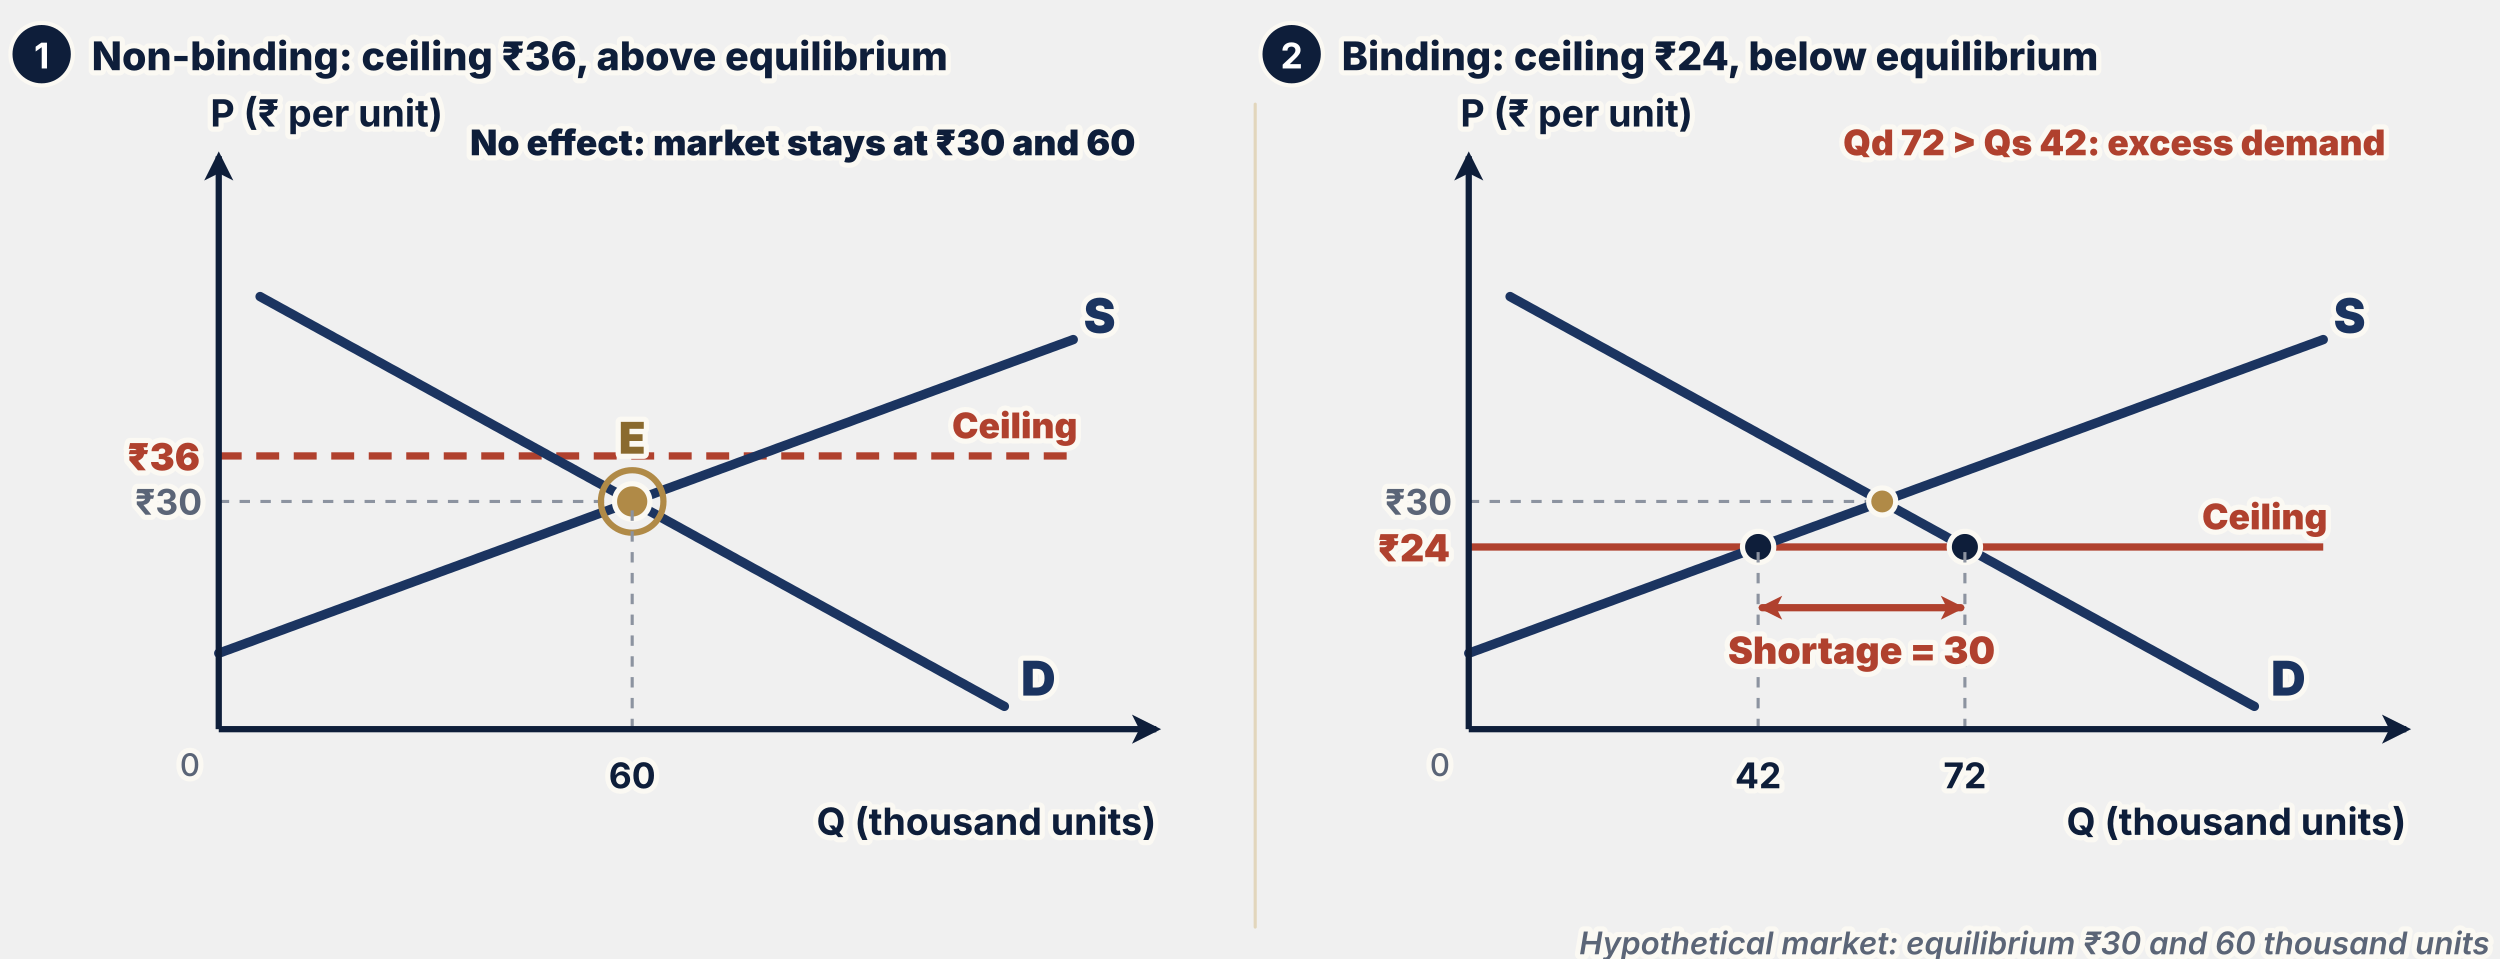
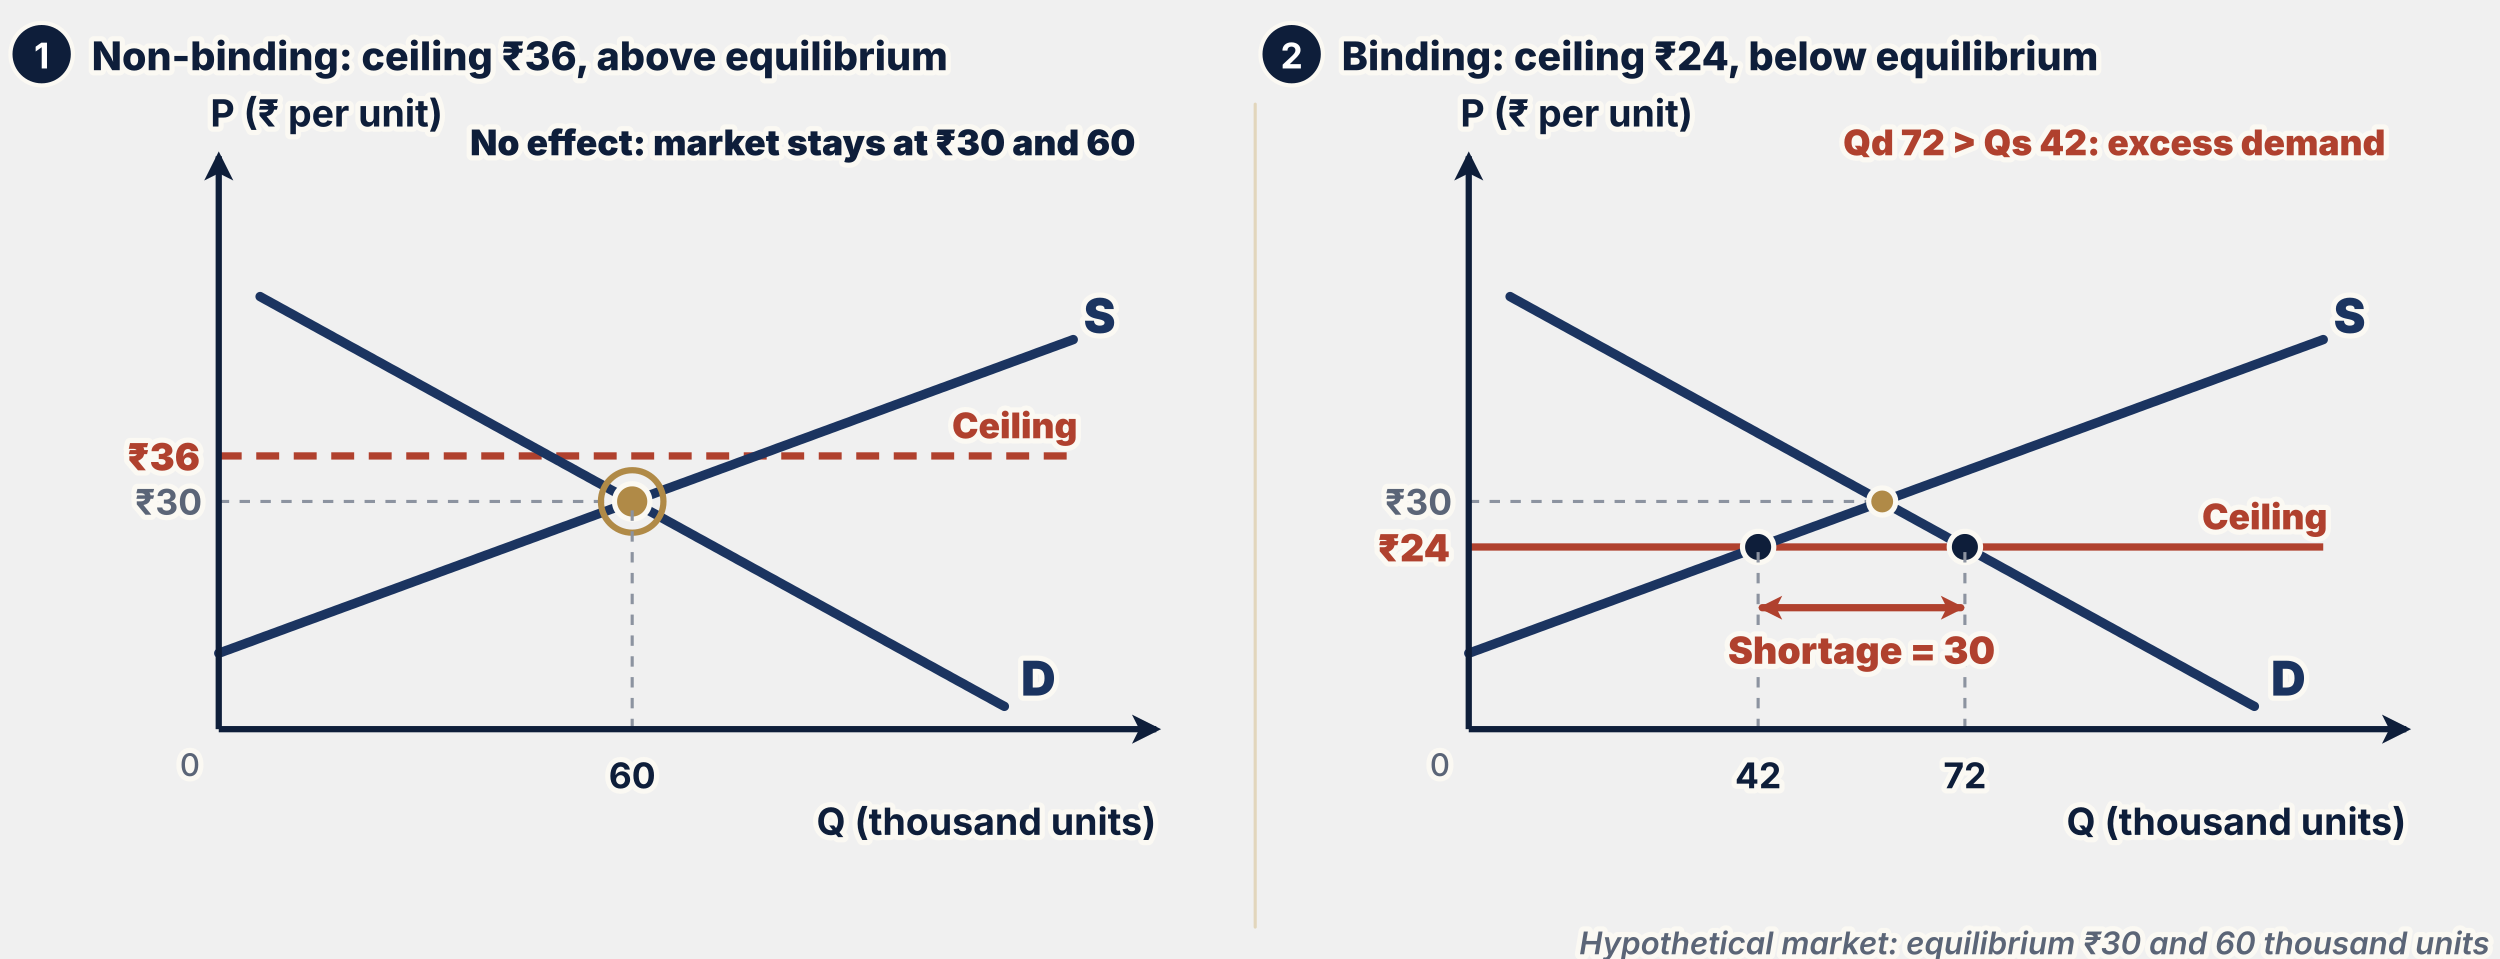
<svg xmlns="http://www.w3.org/2000/svg" width="2400" height="920" viewBox="0 0 2400 920">
  <defs>
    <marker id="ah0E1E3A28" viewBox="0 0 12 12" refX="10" refY="6" markerWidth="28" markerHeight="28" markerUnits="userSpaceOnUse" orient="auto-start-reverse">
      <path d="M0,0 L12,6 L0,12 L3,6 z" fill="#0E1E3A" />
    </marker>
    <marker id="ahB0412E23" viewBox="0 0 12 12" refX="10" refY="6" markerWidth="23" markerHeight="23" markerUnits="userSpaceOnUse" orient="auto-start-reverse">
      <path d="M0,0 L12,6 L0,12 L3,6 z" fill="#B0412E" />
    </marker>
  </defs>
  <circle cx="40.0" cy="52.0" r="30" fill="#0E1E3A" stroke="#FBF9F3" stroke-width="4" opacity="1" />
  <text x="40.0" y="53.0" font-family="Inter, 'DejaVu Sans', Arial, sans-serif" font-size="34" fill="#FFFFFF" text-anchor="middle" font-weight="750" dominant-baseline="middle">1</text>
  <text x="88.0" y="53.0" font-family="Inter, 'DejaVu Sans', Arial, sans-serif" font-size="38" fill="#0E1E3A" text-anchor="start" font-weight="800" dominant-baseline="middle" paint-order="stroke" stroke="#FBF9F3" stroke-width="10" stroke-linejoin="round">Non-binding: ceiling ₹36, above equilibrium</text>
  <line x1="210.0" y1="437.7" x2="1030.3" y2="437.7" stroke="#B0412E" stroke-width="7" stroke-linecap="butt" stroke-dasharray="22 14" opacity="1" />
  <text x="1034.3" y="407.7" font-family="Inter, 'DejaVu Sans', Arial, sans-serif" font-size="34" fill="#B0412E" text-anchor="end" font-weight="850" dominant-baseline="middle" paint-order="stroke" stroke="#FBF9F3" stroke-width="10" stroke-linejoin="round">Ceiling</text>
  <text x="192.0" y="437.7" font-family="Inter, 'DejaVu Sans', Arial, sans-serif" font-size="36" fill="#B0412E" text-anchor="end" font-weight="850" dominant-baseline="middle" paint-order="stroke" stroke="#FBF9F3" stroke-width="10" stroke-linejoin="round">₹36</text>
  <line x1="210.0" y1="481.4" x2="606.9" y2="481.4" stroke="#8C93A0" stroke-width="3" stroke-linecap="butt" stroke-dasharray="10 10" opacity="1" />
  <text x="194.0" y="481.4" font-family="Inter, 'DejaVu Sans', Arial, sans-serif" font-size="34" fill="#5B6577" text-anchor="end" font-weight="700" dominant-baseline="middle" paint-order="stroke" stroke="#FBF9F3" stroke-width="10" stroke-linejoin="round">₹30</text>
  <path d="M249.7,284.7 L252.7,286.4 L255.6,288.0 L258.6,289.6 L261.6,291.3 L264.6,292.9 L267.6,294.6 L270.5,296.2 L273.5,297.8 L276.5,299.5 L279.5,301.1 L282.4,302.7 L285.4,304.4 L288.4,306.0 L291.4,307.7 L294.3,309.3 L297.3,310.9 L300.3,312.6 L303.3,314.2 L306.3,315.9 L309.2,317.5 L312.2,319.1 L315.2,320.8 L318.2,322.4 L321.1,324.1 L324.1,325.7 L327.1,327.3 L330.1,329.0 L333.0,330.6 L336.0,332.3 L339.0,333.9 L342.0,335.5 L345.0,337.2 L347.9,338.8 L350.9,340.4 L353.9,342.1 L356.9,343.7 L359.8,345.4 L362.8,347.0 L365.8,348.6 L368.8,350.3 L371.7,351.9 L374.7,353.6 L377.7,355.2 L380.7,356.8 L383.7,358.5 L386.6,360.1 L389.6,361.8 L392.6,363.4 L395.6,365.0 L398.5,366.7 L401.5,368.3 L404.5,370.0 L407.5,371.6 L410.4,373.2 L413.4,374.9 L416.4,376.5 L419.4,378.2 L422.4,379.8 L425.3,381.4 L428.3,383.1 L431.3,384.7 L434.3,386.4 L437.2,388.0 L440.2,389.6 L443.2,391.3 L446.2,392.9 L449.1,394.5 L452.1,396.2 L455.1,397.8 L458.1,399.5 L461.1,401.1 L464.0,402.7 L467.0,404.4 L470.0,406.0 L473.0,407.7 L475.9,409.3 L478.9,410.9 L481.9,412.6 L484.9,414.2 L487.8,415.9 L490.8,417.5 L493.8,419.1 L496.8,420.8 L499.8,422.4 L502.7,424.1 L505.7,425.7 L508.7,427.3 L511.7,429.0 L514.6,430.6 L517.6,432.2 L520.6,433.9 L523.6,435.5 L526.5,437.2 L529.5,438.8 L532.5,440.4 L535.5,442.1 L538.5,443.7 L541.4,445.4 L544.4,447.0 L547.4,448.6 L550.4,450.3 L553.3,451.9 L556.3,453.6 L559.3,455.2 L562.3,456.8 L565.2,458.5 L568.2,460.1 L571.2,461.8 L574.2,463.4 L577.2,465.0 L580.1,466.7 L583.1,468.3 L586.1,470.0 L589.1,471.6 L592.0,473.2 L595.0,474.9 L598.0,476.5 L601.0,478.1 L603.9,479.8 L606.9,481.4 L609.9,483.1 L612.9,484.7 L615.9,486.3 L618.8,488.0 L621.8,489.6 L624.8,491.3 L627.8,492.9 L630.7,494.5 L633.7,496.2 L636.7,497.8 L639.7,499.5 L642.6,501.1 L645.6,502.7 L648.6,504.4 L651.6,506.0 L654.6,507.7 L657.5,509.3 L660.5,510.9 L663.5,512.6 L666.5,514.2 L669.4,515.9 L672.4,517.5 L675.4,519.1 L678.4,520.8 L681.3,522.4 L684.3,524.0 L687.3,525.7 L690.3,527.3 L693.3,529.0 L696.2,530.6 L699.2,532.2 L702.2,533.9 L705.2,535.5 L708.1,537.2 L711.1,538.8 L714.1,540.4 L717.1,542.1 L720.0,543.7 L723.0,545.4 L726.0,547.0 L729.0,548.6 L732.0,550.3 L734.9,551.9 L737.9,553.6 L740.9,555.2 L743.9,556.8 L746.8,558.5 L749.8,560.1 L752.8,561.8 L755.8,563.4 L758.7,565.0 L761.7,566.7 L764.7,568.3 L767.7,570.0 L770.7,571.6 L773.6,573.2 L776.6,574.9 L779.6,576.5 L782.6,578.1 L785.5,579.8 L788.5,581.4 L791.5,583.1 L794.5,584.7 L797.4,586.3 L800.4,588.0 L803.4,589.6 L806.4,591.3 L809.4,592.9 L812.3,594.5 L815.3,596.2 L818.3,597.8 L821.3,599.5 L824.2,601.1 L827.2,602.7 L830.2,604.4 L833.2,606.0 L836.1,607.7 L839.1,609.3 L842.1,610.9 L845.1,612.6 L848.1,614.2 L851.0,615.9 L854.0,617.5 L857.0,619.1 L860.0,620.8 L862.9,622.4 L865.9,624.0 L868.9,625.7 L871.9,627.3 L874.8,629.0 L877.8,630.6 L880.8,632.2 L883.8,633.9 L886.8,635.5 L889.7,637.2 L892.7,638.8 L895.7,640.4 L898.7,642.1 L901.6,643.7 L904.6,645.4 L907.6,647.0 L910.6,648.6 L913.5,650.3 L916.5,651.9 L919.5,653.6 L922.5,655.2 L925.5,656.8 L928.4,658.5 L931.4,660.1 L934.4,661.8 L937.4,663.4 L940.3,665.0 L943.3,666.7 L946.3,668.3 L949.3,669.9 L952.2,671.6 L955.2,673.2 L958.2,674.9 L961.2,676.5 L964.2,678.1" stroke="#1B3460" stroke-width="9" fill="none" stroke-linecap="round" stroke-linejoin="round" opacity="1" />
  <path d="M210.0,627.1 L213.4,625.9 L216.8,624.6 L220.3,623.4 L223.7,622.1 L227.1,620.9 L230.5,619.6 L233.9,618.4 L237.3,617.1 L240.8,615.9 L244.2,614.6 L247.6,613.3 L251.0,612.1 L254.4,610.8 L257.9,609.6 L261.3,608.3 L264.7,607.1 L268.1,605.8 L271.5,604.6 L274.9,603.3 L278.4,602.0 L281.8,600.8 L285.2,599.5 L288.6,598.3 L292.0,597.0 L295.4,595.8 L298.9,594.5 L302.3,593.3 L305.7,592.0 L309.1,590.8 L312.5,589.5 L316.0,588.2 L319.4,587.0 L322.8,585.7 L326.2,584.5 L329.6,583.2 L333.0,582.0 L336.5,580.7 L339.9,579.5 L343.3,578.2 L346.7,577.0 L350.1,575.7 L353.6,574.4 L357.0,573.2 L360.4,571.9 L363.8,570.7 L367.2,569.4 L370.6,568.2 L374.1,566.9 L377.5,565.7 L380.9,564.4 L384.3,563.2 L387.7,561.9 L391.2,560.6 L394.6,559.4 L398.0,558.1 L401.4,556.9 L404.8,555.6 L408.2,554.4 L411.7,553.1 L415.1,551.9 L418.5,550.6 L421.9,549.3 L425.3,548.1 L428.7,546.8 L432.2,545.6 L435.6,544.3 L439.0,543.1 L442.4,541.8 L445.8,540.6 L449.3,539.3 L452.7,538.1 L456.1,536.8 L459.5,535.5 L462.9,534.3 L466.3,533.0 L469.8,531.8 L473.2,530.5 L476.6,529.3 L480.0,528.0 L483.4,526.8 L486.9,525.5 L490.3,524.3 L493.7,523.0 L497.1,521.7 L500.5,520.5 L503.9,519.2 L507.4,518.0 L510.8,516.7 L514.2,515.5 L517.6,514.2 L521.0,513.0 L524.5,511.7 L527.9,510.4 L531.3,509.2 L534.7,507.9 L538.1,506.7 L541.5,505.4 L545.0,504.2 L548.4,502.9 L551.8,501.7 L555.2,500.4 L558.6,499.2 L562.0,497.9 L565.5,496.6 L568.9,495.4 L572.3,494.1 L575.7,492.9 L579.1,491.6 L582.6,490.4 L586.0,489.1 L589.4,487.9 L592.8,486.6 L596.2,485.4 L599.6,484.1 L603.1,482.8 L606.5,481.6 L609.9,480.3 L613.3,479.1 L616.7,477.8 L620.2,476.6 L623.6,475.3 L627.0,474.1 L630.4,472.8 L633.8,471.6 L637.2,470.3 L640.7,469.0 L644.1,467.8 L647.5,466.5 L650.9,465.3 L654.3,464.0 L657.8,462.8 L661.2,461.5 L664.6,460.3 L668.0,459.0 L671.4,457.8 L674.8,456.5 L678.3,455.2 L681.7,454.0 L685.1,452.7 L688.5,451.5 L691.9,450.2 L695.3,449.0 L698.8,447.7 L702.2,446.5 L705.6,445.2 L709.0,443.9 L712.4,442.7 L715.9,441.4 L719.3,440.2 L722.7,438.9 L726.1,437.7 L729.5,436.4 L732.9,435.2 L736.4,433.9 L739.8,432.7 L743.2,431.4 L746.6,430.1 L750.0,428.9 L753.5,427.6 L756.9,426.4 L760.3,425.1 L763.7,423.9 L767.1,422.6 L770.5,421.4 L774.0,420.1 L777.4,418.9 L780.8,417.6 L784.2,416.3 L787.6,415.1 L791.1,413.8 L794.5,412.6 L797.9,411.3 L801.3,410.1 L804.7,408.8 L808.1,407.6 L811.6,406.3 L815.0,405.1 L818.4,403.8 L821.8,402.5 L825.2,401.3 L828.6,400.0 L832.1,398.8 L835.5,397.5 L838.9,396.3 L842.3,395.0 L845.7,393.8 L849.2,392.5 L852.6,391.2 L856.0,390.0 L859.4,388.7 L862.8,387.5 L866.2,386.2 L869.7,385.0 L873.1,383.7 L876.5,382.5 L879.9,381.2 L883.3,380.0 L886.8,378.7 L890.2,377.4 L893.6,376.2 L897.0,374.9 L900.4,373.7 L903.8,372.4 L907.3,371.2 L910.7,369.9 L914.1,368.7 L917.5,367.4 L920.9,366.2 L924.4,364.9 L927.8,363.6 L931.2,362.4 L934.6,361.1 L938.0,359.9 L941.4,358.6 L944.9,357.4 L948.3,356.1 L951.7,354.9 L955.1,353.6 L958.5,352.4 L961.9,351.1 L965.4,349.8 L968.8,348.6 L972.2,347.3 L975.6,346.1 L979.0,344.8 L982.5,343.6 L985.9,342.3 L989.3,341.1 L992.7,339.8 L996.1,338.5 L999.5,337.3 L1003.0,336.0 L1006.4,334.8 L1009.8,333.5 L1013.2,332.3 L1016.6,331.0 L1020.1,329.8 L1023.5,328.5 L1026.9,327.3 L1030.3,326.0" stroke="#1B3460" stroke-width="9" fill="none" stroke-linecap="round" stroke-linejoin="round" opacity="1" />
  <text x="980.2" y="650.1" font-family="Inter, 'DejaVu Sans', Arial, sans-serif" font-size="46" fill="#1B3460" text-anchor="start" font-weight="850" dominant-baseline="middle" paint-order="stroke" stroke="#FBF9F3" stroke-width="10" stroke-linejoin="round">D</text>
  <text x="1040.3" y="302.0" font-family="Inter, 'DejaVu Sans', Arial, sans-serif" font-size="46" fill="#1B3460" text-anchor="start" font-weight="850" dominant-baseline="middle" paint-order="stroke" stroke="#FBF9F3" stroke-width="10" stroke-linejoin="round">S</text>
  <circle cx="606.9" cy="481.4" r="30" fill="none" stroke="#B08A47" stroke-width="6" />
  <circle cx="606.9" cy="481.4" r="17" fill="#B08A47" stroke="#FBF9F3" stroke-width="5" opacity="1" />
  <line x1="606.9" y1="700.0" x2="606.9" y2="481.4" stroke="#8C93A0" stroke-width="3" stroke-linecap="butt" stroke-dasharray="10 10" opacity="1" />
  <text x="606.9" y="744.0" font-family="Inter, 'DejaVu Sans', Arial, sans-serif" font-size="34" fill="#0E1E3A" text-anchor="middle" font-weight="700" dominant-baseline="middle" paint-order="stroke" stroke="#FBF9F3" stroke-width="10" stroke-linejoin="round">60</text>
-   <text x="606.9" y="419.4" font-family="Inter, 'DejaVu Sans', Arial, sans-serif" font-size="42" fill="#8A6A2E" text-anchor="middle" font-weight="850" dominant-baseline="middle" paint-order="stroke" stroke="#FBF9F3" stroke-width="10" stroke-linejoin="round">E</text>
  <text x="1090.0" y="136.0" font-family="Inter, 'DejaVu Sans', Arial, sans-serif" font-size="34" fill="#0E1E3A" text-anchor="end" font-weight="850" dominant-baseline="middle" paint-order="stroke" stroke="#FBF9F3" stroke-width="10" stroke-linejoin="round">No effect: market stays at ₹30 and 60</text>
  <line x1="210.0" y1="700.0" x2="210.0" y2="150.0" stroke="#0E1E3A" stroke-width="6" stroke-linecap="butt" marker-end="url(#ah0E1E3A28)" opacity="1" />
  <line x1="210.0" y1="700.0" x2="1110.0" y2="700.0" stroke="#0E1E3A" stroke-width="6" stroke-linecap="butt" marker-end="url(#ah0E1E3A28)" opacity="1" />
  <text x="192.0" y="734.0" font-family="Inter, 'DejaVu Sans', Arial, sans-serif" font-size="30" fill="#5B6577" text-anchor="end" font-weight="500" dominant-baseline="middle" paint-order="stroke" stroke="#FBF9F3" stroke-width="10" stroke-linejoin="round">0</text>
  <text x="202.0" y="108.0" font-family="Inter, 'DejaVu Sans', Arial, sans-serif" font-size="36" fill="#0E1E3A" text-anchor="start" font-weight="750" dominant-baseline="middle" paint-order="stroke" stroke="#FBF9F3" stroke-width="10" stroke-linejoin="round">P (₹ per unit)</text>
  <text x="1110.0" y="788.0" font-family="Inter, 'DejaVu Sans', Arial, sans-serif" font-size="36" fill="#0E1E3A" text-anchor="end" font-weight="750" dominant-baseline="middle" paint-order="stroke" stroke="#FBF9F3" stroke-width="10" stroke-linejoin="round">Q (thousand units)</text>
  <circle cx="1240.0" cy="52.0" r="30" fill="#0E1E3A" stroke="#FBF9F3" stroke-width="4" opacity="1" />
  <text x="1240.0" y="53.0" font-family="Inter, 'DejaVu Sans', Arial, sans-serif" font-size="34" fill="#FFFFFF" text-anchor="middle" font-weight="750" dominant-baseline="middle">2</text>
  <text x="1288.0" y="53.0" font-family="Inter, 'DejaVu Sans', Arial, sans-serif" font-size="38" fill="#0E1E3A" text-anchor="start" font-weight="800" dominant-baseline="middle" paint-order="stroke" stroke="#FBF9F3" stroke-width="10" stroke-linejoin="round">Binding: ceiling ₹24, below equilibrium</text>
  <line x1="1410.0" y1="525.1" x2="2230.3" y2="525.1" stroke="#B0412E" stroke-width="7" stroke-linecap="butt" opacity="1" />
  <text x="2234.3" y="495.1" font-family="Inter, 'DejaVu Sans', Arial, sans-serif" font-size="34" fill="#B0412E" text-anchor="end" font-weight="850" dominant-baseline="middle" paint-order="stroke" stroke="#FBF9F3" stroke-width="10" stroke-linejoin="round">Ceiling</text>
  <text x="1392.0" y="525.1" font-family="Inter, 'DejaVu Sans', Arial, sans-serif" font-size="36" fill="#B0412E" text-anchor="end" font-weight="850" dominant-baseline="middle" paint-order="stroke" stroke="#FBF9F3" stroke-width="10" stroke-linejoin="round">₹24</text>
  <line x1="1410.0" y1="481.4" x2="1806.9" y2="481.4" stroke="#8C93A0" stroke-width="3" stroke-linecap="butt" stroke-dasharray="10 10" opacity="1" />
  <text x="1394.0" y="481.4" font-family="Inter, 'DejaVu Sans', Arial, sans-serif" font-size="34" fill="#5B6577" text-anchor="end" font-weight="700" dominant-baseline="middle" paint-order="stroke" stroke="#FBF9F3" stroke-width="10" stroke-linejoin="round">₹30</text>
  <path d="M1449.7,284.7 L1452.7,286.4 L1455.6,288.0 L1458.6,289.6 L1461.6,291.3 L1464.6,292.9 L1467.6,294.6 L1470.5,296.2 L1473.5,297.8 L1476.5,299.5 L1479.5,301.1 L1482.4,302.7 L1485.4,304.4 L1488.4,306.0 L1491.4,307.7 L1494.3,309.3 L1497.3,310.9 L1500.3,312.6 L1503.3,314.2 L1506.3,315.9 L1509.2,317.5 L1512.2,319.1 L1515.2,320.8 L1518.2,322.4 L1521.1,324.1 L1524.1,325.7 L1527.1,327.3 L1530.1,329.0 L1533.0,330.6 L1536.0,332.3 L1539.0,333.9 L1542.0,335.5 L1545.0,337.2 L1547.9,338.8 L1550.9,340.4 L1553.9,342.1 L1556.9,343.7 L1559.8,345.4 L1562.8,347.0 L1565.8,348.6 L1568.8,350.3 L1571.7,351.9 L1574.7,353.6 L1577.7,355.2 L1580.7,356.8 L1583.7,358.5 L1586.6,360.1 L1589.6,361.8 L1592.6,363.4 L1595.6,365.0 L1598.5,366.7 L1601.5,368.3 L1604.5,370.0 L1607.5,371.6 L1610.4,373.2 L1613.4,374.9 L1616.4,376.5 L1619.4,378.2 L1622.4,379.8 L1625.3,381.4 L1628.3,383.1 L1631.3,384.7 L1634.3,386.4 L1637.2,388.0 L1640.2,389.6 L1643.2,391.3 L1646.2,392.9 L1649.1,394.5 L1652.1,396.2 L1655.1,397.8 L1658.1,399.5 L1661.1,401.1 L1664.0,402.7 L1667.0,404.4 L1670.0,406.0 L1673.0,407.7 L1675.9,409.3 L1678.9,410.9 L1681.9,412.6 L1684.9,414.2 L1687.8,415.9 L1690.8,417.5 L1693.8,419.1 L1696.8,420.8 L1699.8,422.4 L1702.7,424.1 L1705.7,425.7 L1708.7,427.3 L1711.7,429.0 L1714.6,430.6 L1717.6,432.2 L1720.6,433.9 L1723.6,435.5 L1726.5,437.2 L1729.5,438.8 L1732.5,440.4 L1735.5,442.1 L1738.5,443.7 L1741.4,445.4 L1744.4,447.0 L1747.4,448.6 L1750.4,450.3 L1753.3,451.9 L1756.3,453.6 L1759.3,455.2 L1762.3,456.8 L1765.2,458.5 L1768.2,460.1 L1771.2,461.8 L1774.2,463.4 L1777.2,465.0 L1780.1,466.7 L1783.1,468.3 L1786.1,470.0 L1789.1,471.6 L1792.0,473.2 L1795.0,474.9 L1798.0,476.5 L1801.0,478.1 L1803.9,479.8 L1806.9,481.4 L1809.9,483.1 L1812.9,484.7 L1815.9,486.3 L1818.8,488.0 L1821.8,489.6 L1824.8,491.3 L1827.8,492.9 L1830.7,494.5 L1833.7,496.2 L1836.7,497.8 L1839.7,499.5 L1842.6,501.1 L1845.6,502.7 L1848.6,504.4 L1851.6,506.0 L1854.6,507.7 L1857.5,509.3 L1860.5,510.9 L1863.5,512.6 L1866.5,514.2 L1869.4,515.9 L1872.4,517.5 L1875.4,519.1 L1878.4,520.8 L1881.3,522.4 L1884.3,524.0 L1887.3,525.7 L1890.3,527.3 L1893.3,529.0 L1896.2,530.6 L1899.2,532.2 L1902.2,533.9 L1905.2,535.5 L1908.1,537.2 L1911.1,538.8 L1914.1,540.4 L1917.1,542.1 L1920.0,543.7 L1923.0,545.4 L1926.0,547.0 L1929.0,548.6 L1932.0,550.3 L1934.9,551.9 L1937.9,553.6 L1940.9,555.2 L1943.9,556.8 L1946.8,558.5 L1949.8,560.1 L1952.8,561.8 L1955.8,563.4 L1958.7,565.0 L1961.7,566.7 L1964.7,568.3 L1967.7,570.0 L1970.7,571.6 L1973.6,573.2 L1976.6,574.9 L1979.6,576.5 L1982.6,578.1 L1985.5,579.8 L1988.5,581.4 L1991.5,583.1 L1994.5,584.7 L1997.4,586.3 L2000.4,588.0 L2003.4,589.6 L2006.4,591.3 L2009.4,592.9 L2012.3,594.5 L2015.3,596.2 L2018.3,597.8 L2021.3,599.5 L2024.2,601.1 L2027.2,602.7 L2030.2,604.4 L2033.2,606.0 L2036.1,607.7 L2039.1,609.3 L2042.1,610.9 L2045.1,612.6 L2048.1,614.2 L2051.0,615.9 L2054.0,617.5 L2057.0,619.1 L2060.0,620.8 L2062.9,622.4 L2065.9,624.0 L2068.9,625.7 L2071.9,627.3 L2074.8,629.0 L2077.8,630.6 L2080.8,632.2 L2083.8,633.9 L2086.8,635.5 L2089.7,637.2 L2092.7,638.8 L2095.7,640.4 L2098.7,642.1 L2101.6,643.7 L2104.6,645.4 L2107.6,647.0 L2110.6,648.6 L2113.5,650.3 L2116.5,651.9 L2119.5,653.6 L2122.5,655.2 L2125.5,656.8 L2128.4,658.5 L2131.4,660.1 L2134.4,661.8 L2137.4,663.4 L2140.3,665.0 L2143.3,666.7 L2146.3,668.3 L2149.3,669.9 L2152.2,671.6 L2155.2,673.2 L2158.2,674.9 L2161.2,676.5 L2164.2,678.1" stroke="#1B3460" stroke-width="9" fill="none" stroke-linecap="round" stroke-linejoin="round" opacity="1" />
  <path d="M1410.0,627.1 L1413.4,625.9 L1416.8,624.6 L1420.3,623.4 L1423.7,622.1 L1427.1,620.9 L1430.5,619.6 L1433.9,618.4 L1437.3,617.1 L1440.8,615.9 L1444.2,614.6 L1447.6,613.3 L1451.0,612.1 L1454.4,610.8 L1457.9,609.6 L1461.3,608.3 L1464.7,607.1 L1468.1,605.8 L1471.5,604.6 L1474.9,603.3 L1478.4,602.0 L1481.8,600.8 L1485.2,599.5 L1488.6,598.3 L1492.0,597.0 L1495.4,595.8 L1498.9,594.5 L1502.3,593.3 L1505.7,592.0 L1509.1,590.8 L1512.5,589.5 L1516.0,588.2 L1519.4,587.0 L1522.8,585.7 L1526.2,584.5 L1529.6,583.2 L1533.0,582.0 L1536.5,580.7 L1539.9,579.5 L1543.3,578.2 L1546.7,577.0 L1550.1,575.7 L1553.6,574.4 L1557.0,573.2 L1560.4,571.9 L1563.8,570.7 L1567.2,569.4 L1570.6,568.2 L1574.1,566.9 L1577.5,565.7 L1580.9,564.4 L1584.3,563.2 L1587.7,561.9 L1591.2,560.6 L1594.6,559.4 L1598.0,558.1 L1601.4,556.9 L1604.8,555.6 L1608.2,554.4 L1611.7,553.1 L1615.1,551.9 L1618.5,550.6 L1621.9,549.3 L1625.3,548.1 L1628.7,546.8 L1632.2,545.6 L1635.6,544.3 L1639.0,543.1 L1642.4,541.8 L1645.8,540.6 L1649.3,539.3 L1652.7,538.1 L1656.1,536.8 L1659.5,535.5 L1662.9,534.3 L1666.3,533.0 L1669.8,531.8 L1673.2,530.5 L1676.6,529.3 L1680.0,528.0 L1683.4,526.8 L1686.9,525.5 L1690.3,524.3 L1693.7,523.0 L1697.1,521.7 L1700.5,520.5 L1703.9,519.2 L1707.4,518.0 L1710.8,516.7 L1714.2,515.5 L1717.6,514.2 L1721.0,513.0 L1724.5,511.7 L1727.9,510.4 L1731.3,509.2 L1734.7,507.9 L1738.1,506.7 L1741.5,505.4 L1745.0,504.2 L1748.4,502.9 L1751.8,501.7 L1755.2,500.4 L1758.6,499.2 L1762.0,497.9 L1765.5,496.6 L1768.9,495.4 L1772.3,494.1 L1775.7,492.9 L1779.1,491.6 L1782.6,490.4 L1786.0,489.1 L1789.4,487.9 L1792.8,486.6 L1796.2,485.4 L1799.6,484.1 L1803.1,482.8 L1806.5,481.6 L1809.9,480.3 L1813.3,479.1 L1816.7,477.8 L1820.2,476.6 L1823.6,475.3 L1827.0,474.1 L1830.4,472.8 L1833.8,471.6 L1837.2,470.3 L1840.7,469.0 L1844.1,467.8 L1847.5,466.5 L1850.9,465.3 L1854.3,464.0 L1857.8,462.8 L1861.2,461.5 L1864.6,460.3 L1868.0,459.0 L1871.4,457.8 L1874.8,456.5 L1878.3,455.2 L1881.7,454.0 L1885.1,452.7 L1888.5,451.5 L1891.9,450.2 L1895.3,449.0 L1898.8,447.7 L1902.2,446.5 L1905.6,445.2 L1909.0,443.9 L1912.4,442.7 L1915.9,441.4 L1919.3,440.2 L1922.7,438.9 L1926.1,437.7 L1929.5,436.4 L1932.9,435.2 L1936.4,433.9 L1939.8,432.7 L1943.2,431.4 L1946.6,430.1 L1950.0,428.9 L1953.5,427.6 L1956.9,426.4 L1960.3,425.1 L1963.7,423.9 L1967.1,422.6 L1970.5,421.4 L1974.0,420.1 L1977.4,418.9 L1980.8,417.6 L1984.2,416.3 L1987.6,415.1 L1991.1,413.8 L1994.5,412.6 L1997.9,411.3 L2001.3,410.1 L2004.7,408.8 L2008.1,407.6 L2011.6,406.3 L2015.0,405.1 L2018.4,403.8 L2021.8,402.5 L2025.2,401.3 L2028.6,400.0 L2032.1,398.8 L2035.5,397.5 L2038.9,396.3 L2042.3,395.0 L2045.7,393.8 L2049.2,392.5 L2052.6,391.2 L2056.0,390.0 L2059.4,388.7 L2062.8,387.5 L2066.2,386.2 L2069.7,385.0 L2073.1,383.7 L2076.5,382.5 L2079.9,381.2 L2083.3,380.0 L2086.8,378.7 L2090.2,377.4 L2093.6,376.2 L2097.0,374.9 L2100.4,373.7 L2103.8,372.4 L2107.3,371.2 L2110.7,369.9 L2114.1,368.7 L2117.5,367.4 L2120.9,366.2 L2124.4,364.9 L2127.8,363.6 L2131.2,362.4 L2134.6,361.1 L2138.0,359.9 L2141.4,358.6 L2144.9,357.4 L2148.3,356.1 L2151.7,354.9 L2155.1,353.6 L2158.5,352.4 L2161.9,351.1 L2165.4,349.8 L2168.8,348.6 L2172.2,347.3 L2175.6,346.1 L2179.0,344.8 L2182.5,343.6 L2185.9,342.3 L2189.3,341.1 L2192.7,339.8 L2196.1,338.5 L2199.5,337.3 L2203.0,336.0 L2206.4,334.8 L2209.8,333.5 L2213.2,332.3 L2216.6,331.0 L2220.1,329.8 L2223.5,328.5 L2226.9,327.3 L2230.3,326.0" stroke="#1B3460" stroke-width="9" fill="none" stroke-linecap="round" stroke-linejoin="round" opacity="1" />
  <text x="2180.2" y="650.1" font-family="Inter, 'DejaVu Sans', Arial, sans-serif" font-size="46" fill="#1B3460" text-anchor="start" font-weight="850" dominant-baseline="middle" paint-order="stroke" stroke="#FBF9F3" stroke-width="10" stroke-linejoin="round">D</text>
  <text x="2240.3" y="302.0" font-family="Inter, 'DejaVu Sans', Arial, sans-serif" font-size="46" fill="#1B3460" text-anchor="start" font-weight="850" dominant-baseline="middle" paint-order="stroke" stroke="#FBF9F3" stroke-width="10" stroke-linejoin="round">S</text>
  <circle cx="1687.8" cy="525.1" r="15" fill="#0E1E3A" stroke="#FBF9F3" stroke-width="5" opacity="1" />
  <circle cx="1886.3" cy="525.1" r="15" fill="#0E1E3A" stroke="#FBF9F3" stroke-width="5" opacity="1" />
  <circle cx="1806.9" cy="481.4" r="13" fill="#B08A47" stroke="#FBF9F3" stroke-width="5" opacity="1" />
  <line x1="1687.8" y1="700.0" x2="1687.8" y2="525.1" stroke="#8C93A0" stroke-width="3" stroke-linecap="butt" stroke-dasharray="10 10" opacity="1" />
  <text x="1687.8" y="744.0" font-family="Inter, 'DejaVu Sans', Arial, sans-serif" font-size="34" fill="#0E1E3A" text-anchor="middle" font-weight="700" dominant-baseline="middle" paint-order="stroke" stroke="#FBF9F3" stroke-width="10" stroke-linejoin="round">42</text>
  <line x1="1886.3" y1="700.0" x2="1886.3" y2="525.1" stroke="#8C93A0" stroke-width="3" stroke-linecap="butt" stroke-dasharray="10 10" opacity="1" />
  <text x="1886.3" y="744.0" font-family="Inter, 'DejaVu Sans', Arial, sans-serif" font-size="34" fill="#0E1E3A" text-anchor="middle" font-weight="700" dominant-baseline="middle" paint-order="stroke" stroke="#FBF9F3" stroke-width="10" stroke-linejoin="round">72</text>
  <line x1="1691.8" y1="583.4" x2="1882.3" y2="583.4" stroke="#B0412E" stroke-width="7" stroke-linecap="round" marker-end="url(#ahB0412E23)" marker-start="url(#ahB0412E23)" opacity="1" />
  <text x="1787.1" y="623.4" font-family="Inter, 'DejaVu Sans', Arial, sans-serif" font-size="36" fill="#B0412E" text-anchor="middle" font-weight="850" dominant-baseline="middle" paint-order="stroke" stroke="#FBF9F3" stroke-width="10" stroke-linejoin="round">Shortage = 30</text>
  <text x="2290.0" y="136.0" font-family="Inter, 'DejaVu Sans', Arial, sans-serif" font-size="34" fill="#B0412E" text-anchor="end" font-weight="850" dominant-baseline="middle" paint-order="stroke" stroke="#FBF9F3" stroke-width="10" stroke-linejoin="round">Qd 72 &gt; Qs 42: excess demand</text>
  <line x1="1410.0" y1="700.0" x2="1410.0" y2="150.0" stroke="#0E1E3A" stroke-width="6" stroke-linecap="butt" marker-end="url(#ah0E1E3A28)" opacity="1" />
  <line x1="1410.0" y1="700.0" x2="2310.0" y2="700.0" stroke="#0E1E3A" stroke-width="6" stroke-linecap="butt" marker-end="url(#ah0E1E3A28)" opacity="1" />
  <text x="1392.0" y="734.0" font-family="Inter, 'DejaVu Sans', Arial, sans-serif" font-size="30" fill="#5B6577" text-anchor="end" font-weight="500" dominant-baseline="middle" paint-order="stroke" stroke="#FBF9F3" stroke-width="10" stroke-linejoin="round">0</text>
  <text x="1402.0" y="108.0" font-family="Inter, 'DejaVu Sans', Arial, sans-serif" font-size="36" fill="#0E1E3A" text-anchor="start" font-weight="750" dominant-baseline="middle" paint-order="stroke" stroke="#FBF9F3" stroke-width="10" stroke-linejoin="round">P (₹ per unit)</text>
  <text x="2310.0" y="788.0" font-family="Inter, 'DejaVu Sans', Arial, sans-serif" font-size="36" fill="#0E1E3A" text-anchor="end" font-weight="750" dominant-baseline="middle" paint-order="stroke" stroke="#FBF9F3" stroke-width="10" stroke-linejoin="round">Q (thousand units)</text>
  <line x1="1205.0" y1="100.0" x2="1205.0" y2="890.0" stroke="#E2D6BC" stroke-width="3" stroke-linecap="round" opacity="1" />
  <text x="2390.0" y="905.0" font-family="Inter, 'DejaVu Sans', Arial, sans-serif" font-size="30" fill="#5B6577" text-anchor="end" font-weight="600" dominant-baseline="middle" font-style="italic" paint-order="stroke" stroke="#FBF9F3" stroke-width="10" stroke-linejoin="round">Hypothetical market: equilibrium ₹30 and 60 thousand units</text>
</svg>
